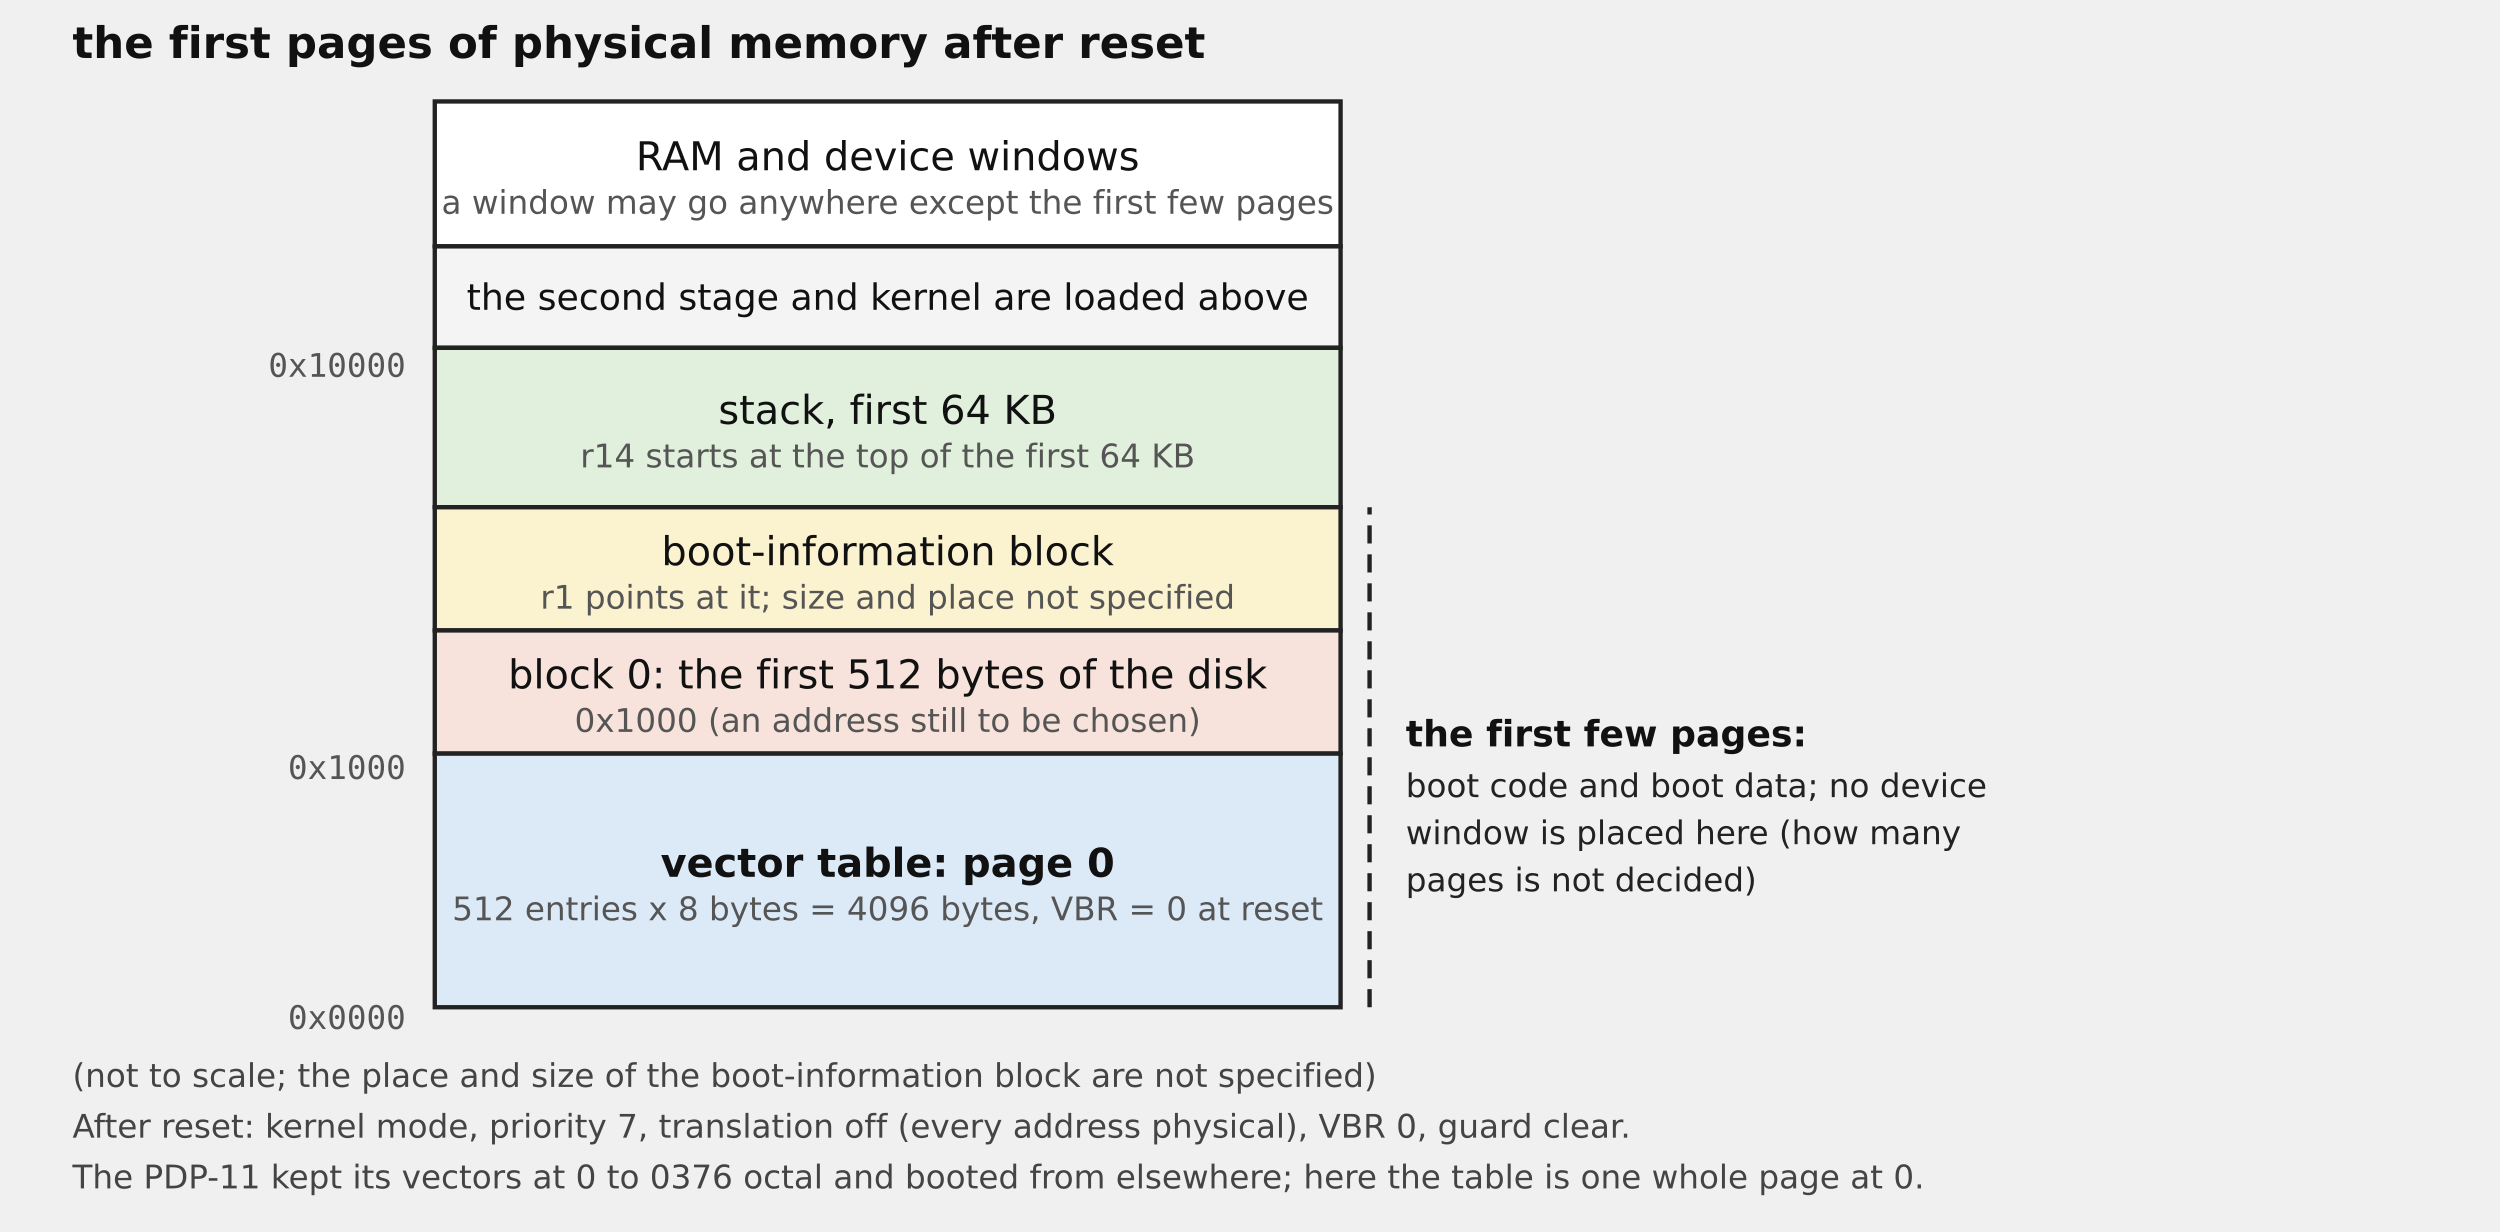
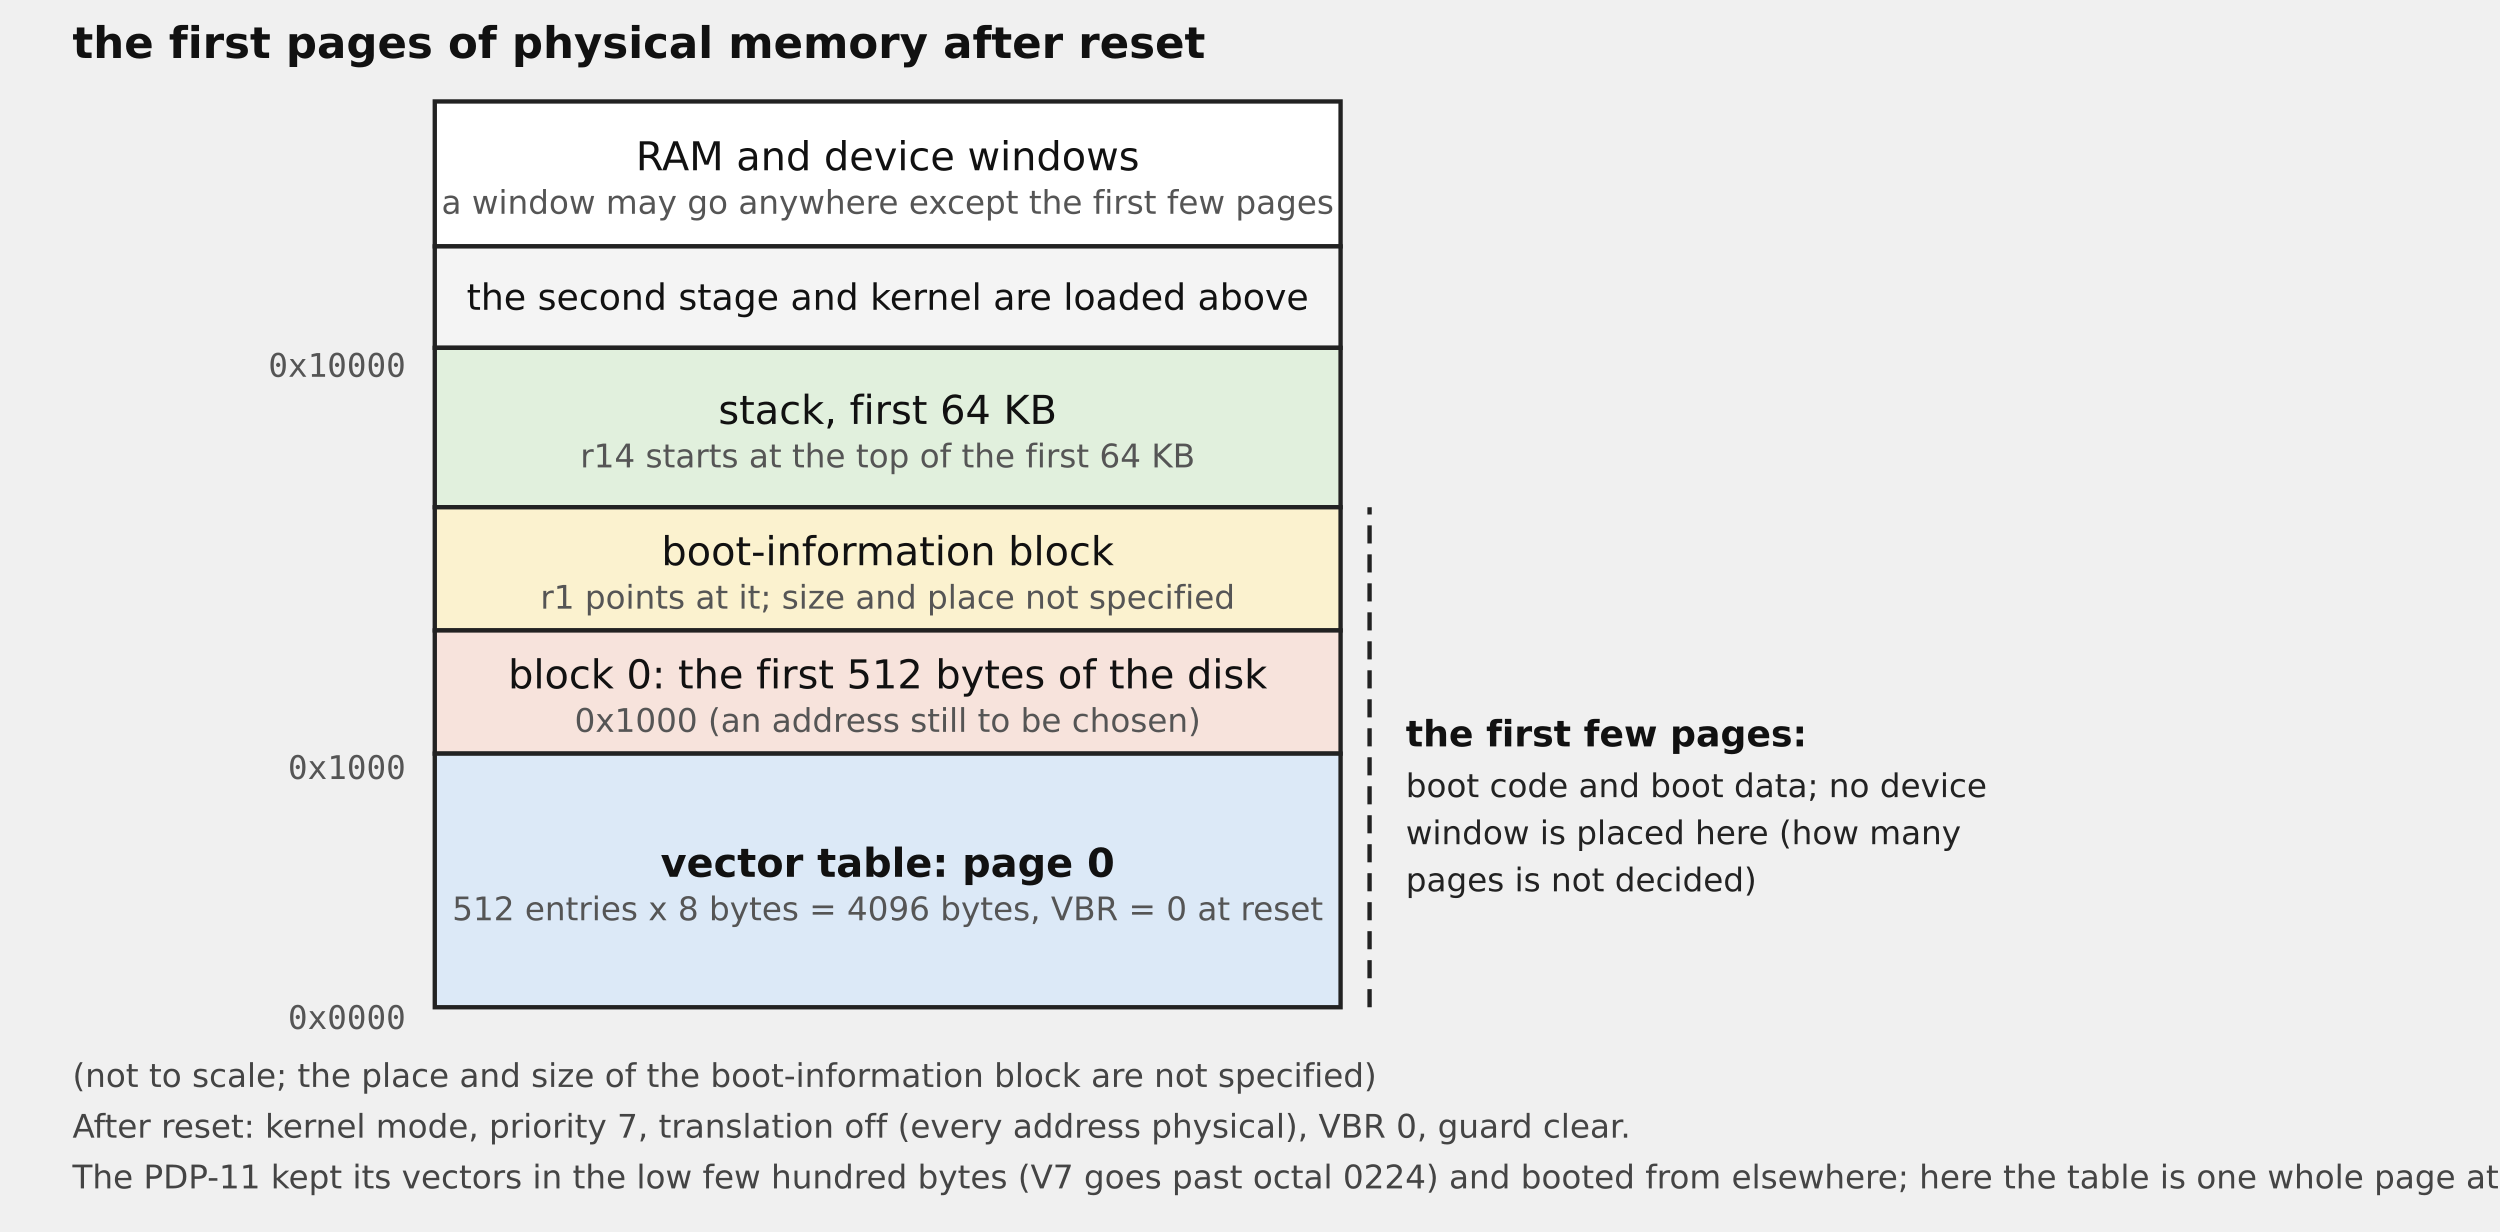
<svg xmlns="http://www.w3.org/2000/svg" width="690" height="340" viewBox="0 0 690 340" font-family="DejaVu Sans, sans-serif">
  <text x="20.0" y="16.0" font-size="12" text-anchor="start" fill="#111" font-family="DejaVu Sans, sans-serif" font-weight="bold">the first pages of physical memory after reset</text>
  <rect x="120.0" y="28.0" width="250.0" height="40.0" fill="#fff" stroke="#222" stroke-width="1.2" />
  <text x="245.0" y="47.0" font-size="11" text-anchor="middle" fill="#111" font-family="DejaVu Sans, sans-serif">RAM and device windows</text>
  <text x="245.0" y="59.0" font-size="9" text-anchor="middle" fill="#555" font-family="DejaVu Sans, sans-serif">a window may go anywhere except the first few pages</text>
  <rect x="120.0" y="68.0" width="250.0" height="28.0" fill="#f4f4f4" stroke="#222" stroke-width="1.2" />
  <text x="245.0" y="85.5" font-size="10" text-anchor="middle" fill="#111" font-family="DejaVu Sans, sans-serif">the second stage and kernel are loaded above</text>
  <rect x="120.0" y="96.0" width="250.0" height="44.0" fill="#e1f0dd" stroke="#222" stroke-width="1.2" />
  <text x="245.0" y="117.0" font-size="11" text-anchor="middle" fill="#111" font-family="DejaVu Sans, sans-serif">stack, first 64 KB</text>
  <text x="245.0" y="129.0" font-size="9" text-anchor="middle" fill="#555" font-family="DejaVu Sans, sans-serif">r14 starts at the top of the first 64 KB</text>
  <rect x="120.0" y="140.0" width="250.0" height="34.0" fill="#fbf2cf" stroke="#222" stroke-width="1.2" />
  <text x="245.0" y="156.0" font-size="11" text-anchor="middle" fill="#111" font-family="DejaVu Sans, sans-serif">boot-information block</text>
  <text x="245.0" y="168.0" font-size="9" text-anchor="middle" fill="#555" font-family="DejaVu Sans, sans-serif">r1 points at it; size and place not specified</text>
  <rect x="120.0" y="174.0" width="250.0" height="34.0" fill="#f7e3dc" stroke="#222" stroke-width="1.2" />
  <text x="245.0" y="190.0" font-size="11" text-anchor="middle" fill="#111" font-family="DejaVu Sans, sans-serif">block 0: the first 512 bytes of the disk</text>
  <text x="245.0" y="202.0" font-size="9" text-anchor="middle" fill="#555" font-family="DejaVu Sans, sans-serif">0x1000 (an address still to be chosen)</text>
  <rect x="120.0" y="208.0" width="250.0" height="70.0" fill="#dce9f7" stroke="#222" stroke-width="1.2" />
  <text x="245.0" y="242.0" font-size="11" text-anchor="middle" fill="#111" font-family="DejaVu Sans, sans-serif" font-weight="bold">vector table: page 0</text>
  <text x="245.0" y="254.0" font-size="9" text-anchor="middle" fill="#555" font-family="DejaVu Sans, sans-serif">512 entries x 8 bytes = 4096 bytes, VBR = 0 at reset</text>
  <text x="112.0" y="284.0" font-size="9" text-anchor="end" fill="#555" font-family="DejaVu Sans Mono, monospace">0x0000</text>
  <text x="112.0" y="215.0" font-size="9" text-anchor="end" fill="#555" font-family="DejaVu Sans Mono, monospace">0x1000</text>
  <text x="112.0" y="104.0" font-size="9" text-anchor="end" fill="#555" font-family="DejaVu Sans Mono, monospace">0x10000</text>
  <path d="M378.0,278.0 L378.0,140.0" fill="none" stroke="#222" stroke-width="1.2" stroke-dasharray="5 3" />
  <text x="388.0" y="206.0" font-size="10" text-anchor="start" fill="#111" font-family="DejaVu Sans, sans-serif" font-weight="bold">the first few pages:</text>
  <text x="388.0" y="220.0" font-size="9" text-anchor="start" fill="#222" font-family="DejaVu Sans, sans-serif">boot code and boot data; no device</text>
  <text x="388.0" y="233.0" font-size="9" text-anchor="start" fill="#222" font-family="DejaVu Sans, sans-serif">window is placed here (how many</text>
  <text x="388.0" y="246.0" font-size="9" text-anchor="start" fill="#222" font-family="DejaVu Sans, sans-serif">pages is not decided)</text>
  <text x="20.0" y="300.0" font-size="9" text-anchor="start" fill="#444" font-family="DejaVu Sans, sans-serif">(not to scale; the place and size of the boot-information block are not specified)</text>
  <text x="20.0" y="314.0" font-size="9" text-anchor="start" fill="#444" font-family="DejaVu Sans, sans-serif">After reset: kernel mode, priority 7, translation off (every address physical), VBR 0, guard clear.</text>
-   <text x="20.0" y="328.0" font-size="9" text-anchor="start" fill="#444" font-family="DejaVu Sans, sans-serif">The PDP-11 kept its vectors at 0 to 0376 octal and booted from elsewhere; here the table is one whole page at 0.</text>
+   <text x="20.0" y="328.0" font-size="9" text-anchor="start" fill="#444" font-family="DejaVu Sans, sans-serif">The PDP-11 kept its vectors in the low few hundred bytes (V7 goes past octal 0224) and booted from elsewhere; here the table is one whole page at 0.</text>
</svg>
